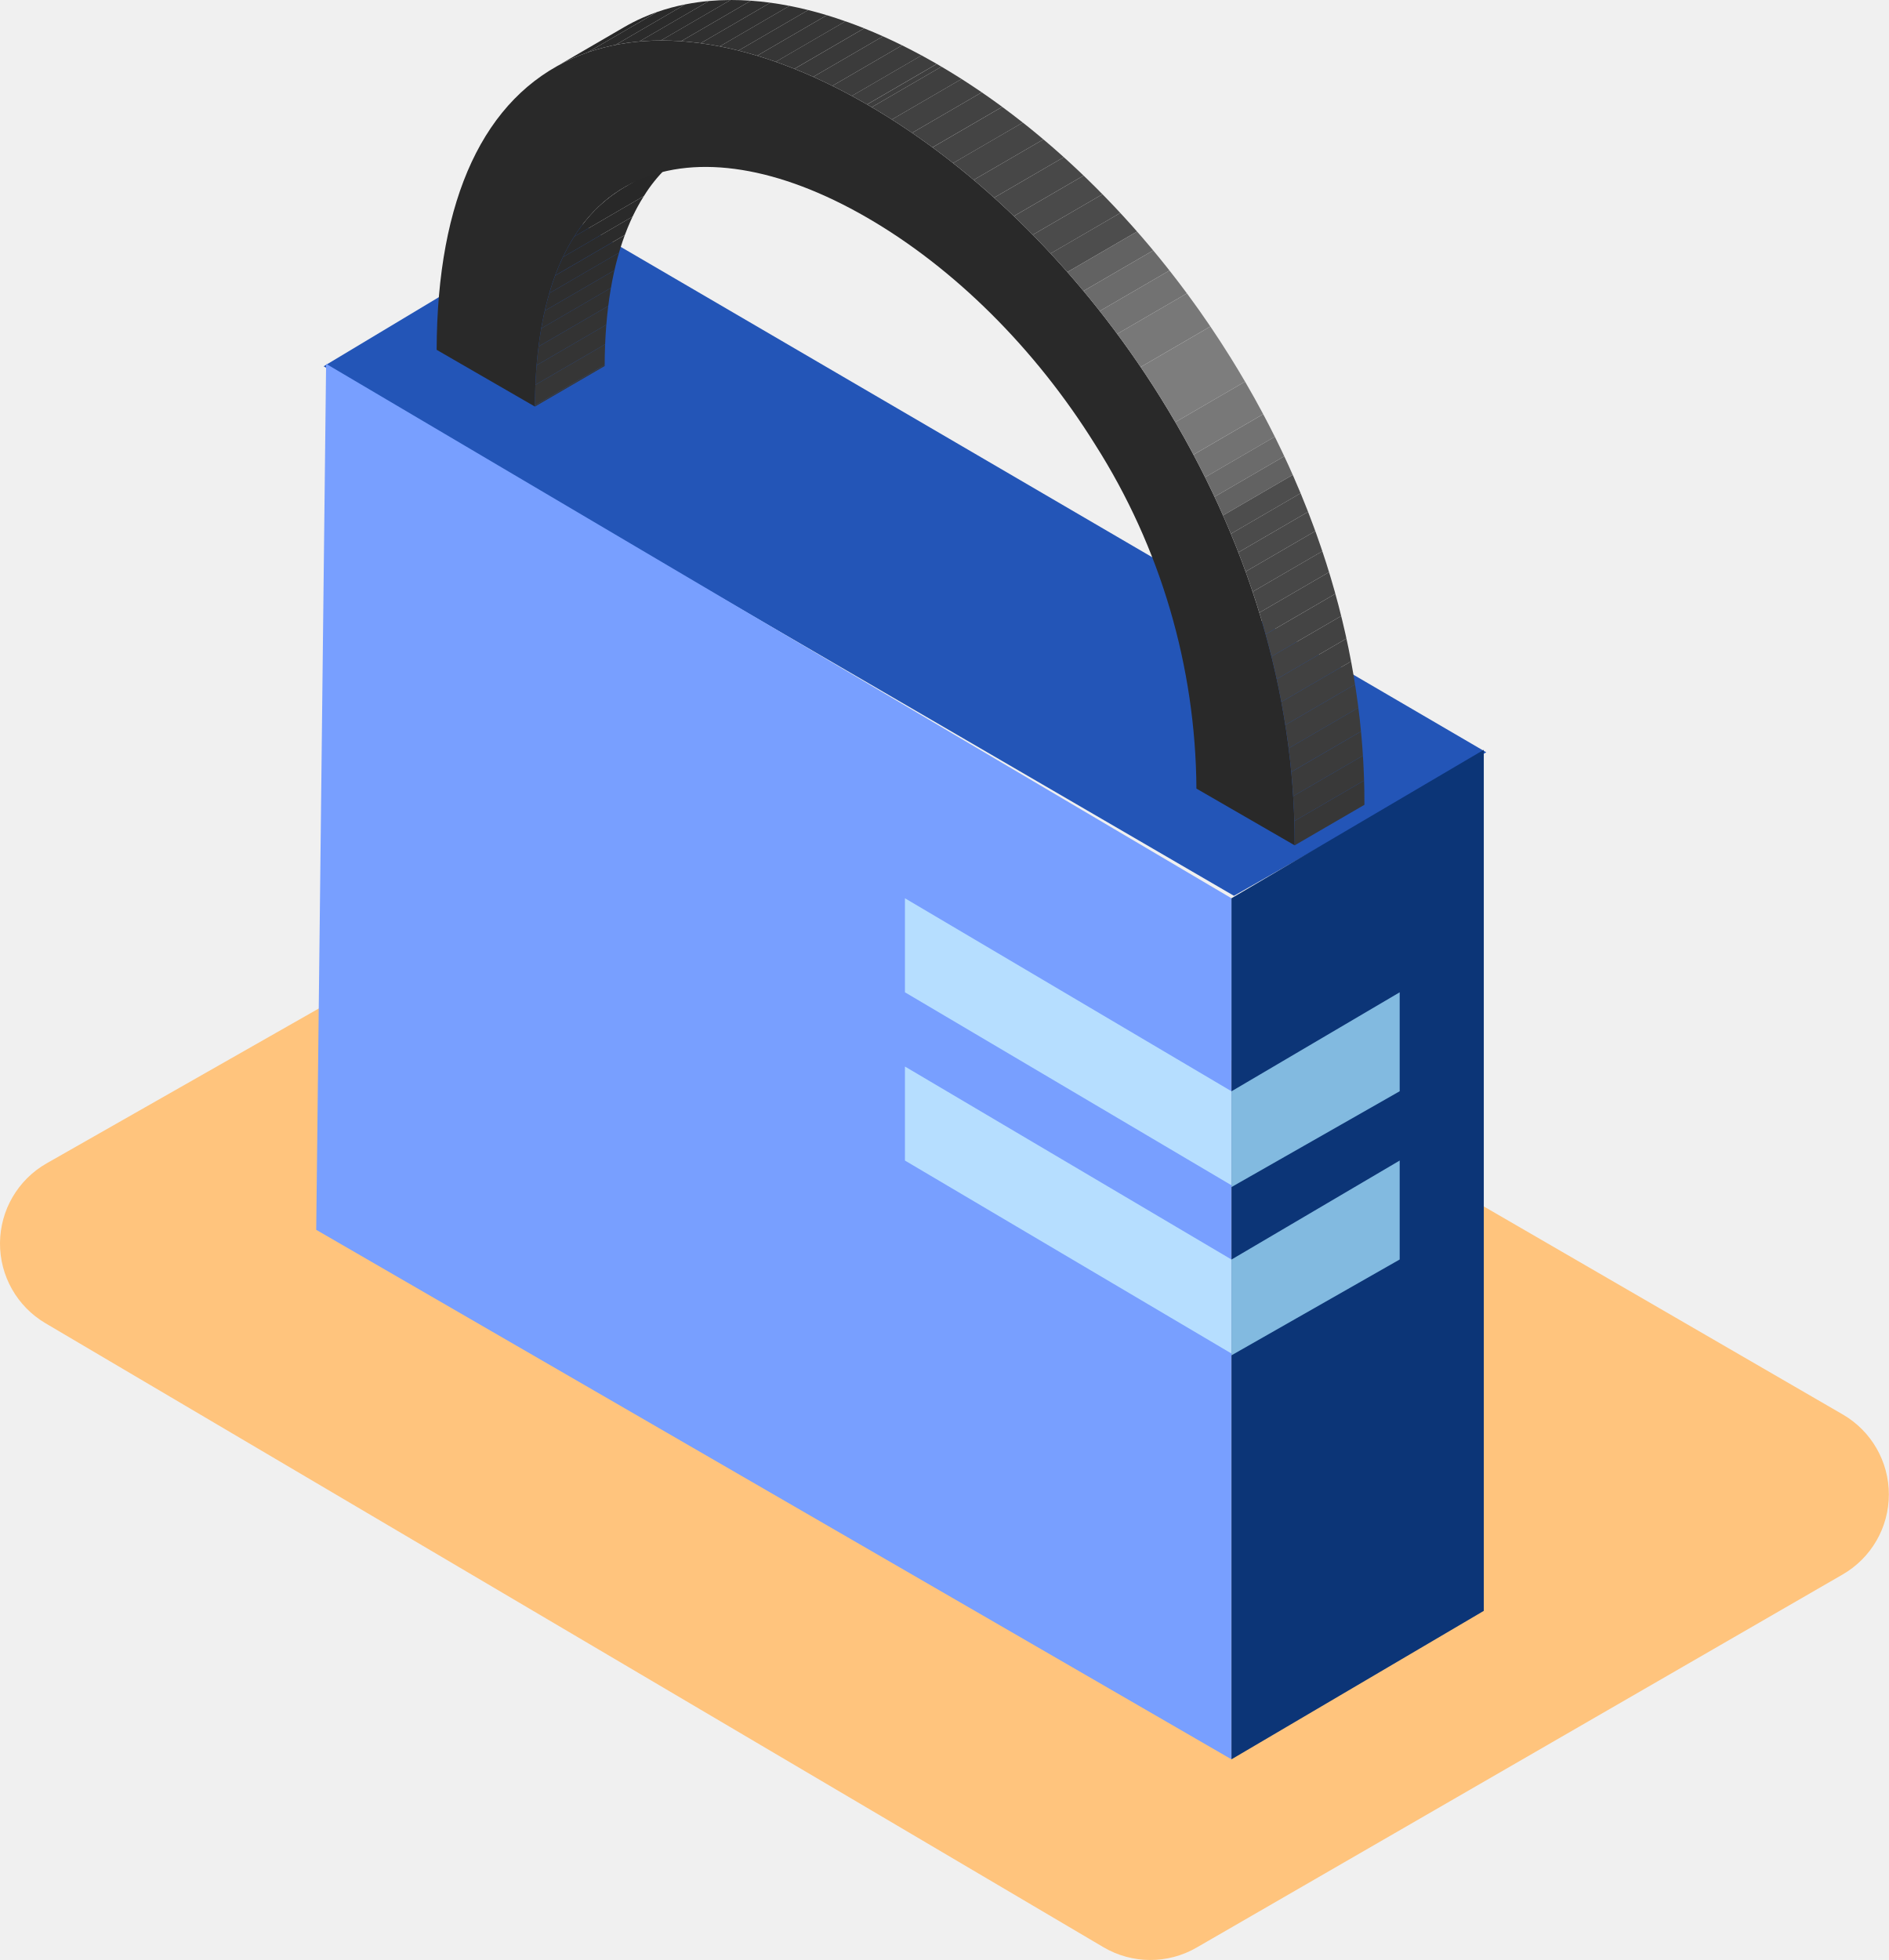
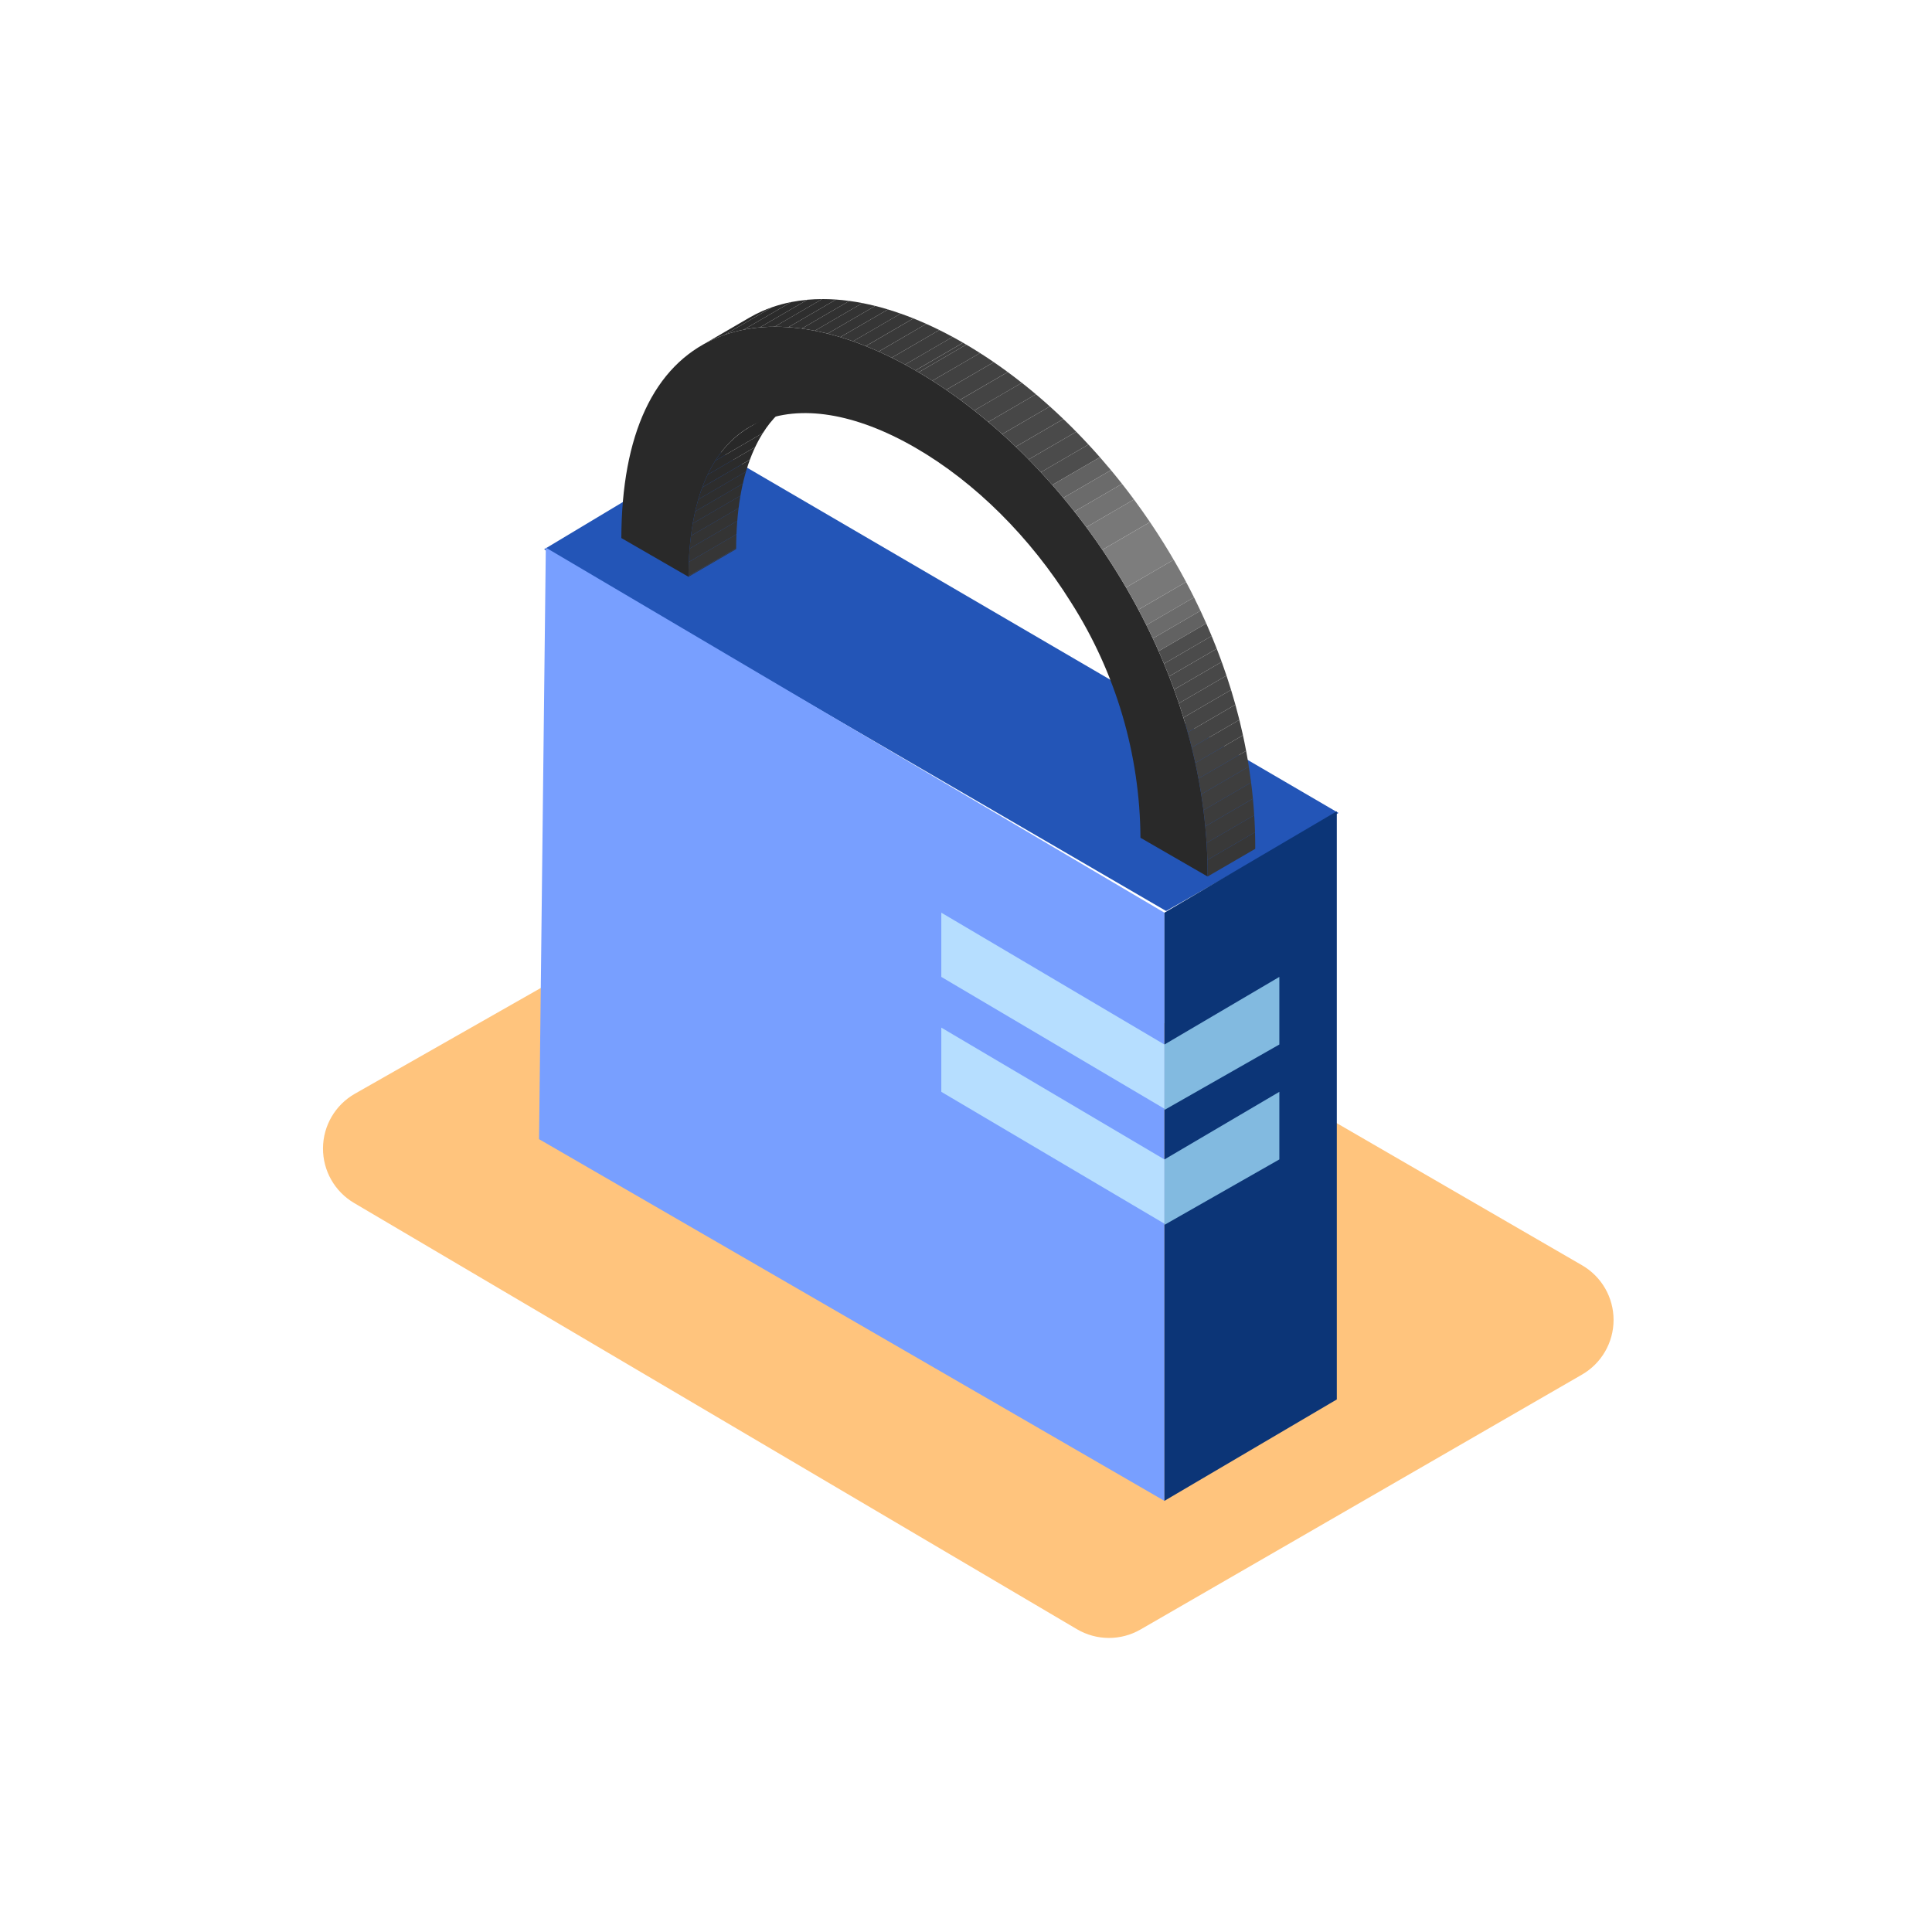
- <svg xmlns="http://www.w3.org/2000/svg" id="Group_85" data-name="Group 85" width="215.765" height="223.838" viewBox="0 0 215.765 223.838">
+ <svg xmlns="http://www.w3.org/2000/svg" width="323" height="323" viewBox="0 0 323 323">
  <defs>
    <clipPath id="clip-path">
      <path id="Path_432" data-name="Path 432" d="M1264.928,606.259l7.966-4.63c-6.66,3.871-10.185,12.478-10.22,25.046l-7.966,4.63C1254.744,618.737,1258.268,610.129,1264.928,606.259Z" transform="translate(-1254.708 -601.629)" fill="none" />
    </clipPath>
    <clipPath id="clip-path-2">
      <path id="Path_448" data-name="Path 448" d="M1258.651,579.7l7.966-4.63a21.677,21.677,0,0,1,2.109-1.075c8.928-3.949,20.86-2.076,33.6,5.281l-7.966,4.63c-12.744-7.358-24.676-9.23-33.6-5.281A21.569,21.569,0,0,0,1258.651,579.7Z" transform="translate(-1258.651 -571.978)" fill="none" />
    </clipPath>
    <clipPath id="clip-path-3">
      <path id="Path_485" data-name="Path 485" d="M1321.844,589.531l7.966-4.63c12.744,7.358,24.648,19.248,33.52,33.473,10.078,16.155,15.376,33.837,15.327,51.134l-7.966,4.629c.049-17.3-5.25-34.979-15.327-51.134C1346.492,608.778,1334.588,596.888,1321.844,589.531Z" transform="translate(-1321.844 -584.901)" fill="none" />
    </clipPath>
+     <clipPath id="clip-home-efficiency">
+       <rect width="323" height="323" />
+     </clipPath>
  </defs>
-   <path id="Path_417" data-name="Path 417" d="M1151.919,773.922l73.274-41.683a10.553,10.553,0,0,1,10.509.042l121.383,70.325a10.554,10.554,0,0,1-.014,18.272l-73.807,42.615a10.554,10.554,0,0,1-10.638-.049l-120.849-71.258A10.553,10.553,0,0,1,1151.919,773.922Z" transform="translate(-1146.584 -641.069)" fill="#ffc47d" />
-   <g id="Group_84" data-name="Group 84" transform="translate(36.121)">
-     <path id="Path_418" data-name="Path 418" d="M1240.257,616,1212,632.954l103.985,60.47,28.822-16.389Z" transform="translate(-1211.152 -591.121)" fill="#2355b7" />
-     <path id="Path_419" data-name="Path 419" d="M1211.63,645.5l-1.13,98.9,104.55,60.47V706.535Z" transform="translate(-1210.5 -603.95)" fill="#789fff" />
-     <path id="Path_420" data-name="Path 420" d="M1424.322,723.5v98.334L1395.5,838.788V740.454Z" transform="translate(-1290.95 -637.869)" fill="#0c3577" />
-     <g id="Group_83" data-name="Group 83" transform="translate(13.758)">
-       <g id="Group_82" data-name="Group 82">
-         <g id="Group_81" data-name="Group 81">
-           <g id="Group_73" data-name="Group 73" transform="translate(11.225 16.757)">
-             <g id="Group_72" data-name="Group 72" clip-path="url(#clip-path)">
-               <g id="Group_71" data-name="Group 71">
-                 <path id="Path_421" data-name="Path 421" d="M1268.38,606.259l7.966-4.63a16.776,16.776,0,0,0-5.735,5.628l-7.966,4.63a16.773,16.773,0,0,1,5.735-5.628" transform="translate(-1258.159 -601.629)" fill="#282828" />
-                 <path id="Path_422" data-name="Path 422" d="M1261.649,616.218l7.966-4.63a22.029,22.029,0,0,0-1.293,2.35l-7.966,4.629a22.1,22.1,0,0,1,1.293-2.349" transform="translate(-1257.164 -605.96)" fill="#2a2a2a" />
-                 <path id="Path_423" data-name="Path 423" d="M1259.675,620.375l7.966-4.629q-.477,1.005-.885,2.1l-7.966,4.63q.407-1.1.885-2.1" transform="translate(-1256.483 -607.768)" fill="#2b2b2b" />
-                 <path id="Path_424" data-name="Path 424" d="M1258.278,624.1l7.966-4.63q-.361.972-.666,2.016l-7.966,4.63q.305-1.044.666-2.016" transform="translate(-1255.971 -609.386)" fill="#2d2d2d" />
-                 <path id="Path_425" data-name="Path 425" d="M1257.212,627.666l7.966-4.63q-.284.972-.519,2.005l-7.966,4.63q.235-1.033.519-2.005" transform="translate(-1255.571 -610.938)" fill="#2e2e2e" />
-                 <path id="Path_426" data-name="Path 426" d="M1256.383,631.214l7.966-4.63q-.224.981-.4,2.016l-7.966,4.63q.18-1.036.4-2.016" transform="translate(-1255.261 -612.481)" fill="#303030" />
-                 <path id="Path_427" data-name="Path 427" d="M1255.744,634.781l7.966-4.63q-.175,1.008-.307,2.067l-7.966,4.63q.132-1.059.307-2.067" transform="translate(-1255.025 -614.032)" fill="#313131" />
-                 <path id="Path_428" data-name="Path 428" d="M1255.267,638.438l7.966-4.63q-.131,1.045-.22,2.14l-7.966,4.63q.09-1.1.22-2.14" transform="translate(-1254.855 -615.622)" fill="#333" />
-                 <path id="Path_429" data-name="Path 429" d="M1254.942,642.225l7.966-4.63q-.089,1.093-.137,2.233l-7.966,4.63q.048-1.141.137-2.233" transform="translate(-1254.75 -617.269)" fill="#343434" />
-                 <path id="Path_430" data-name="Path 430" d="M1254.763,646.176l7.966-4.63q-.048,1.15-.054,2.346l-7.966,4.63q.006-1.2.054-2.346" transform="translate(-1254.708 -618.987)" fill="#363636" />
-                 <path id="Path_431" data-name="Path 431" d="M1254.708,650.328l7.966-4.63c0,.047,0,.094,0,.141l-7.966,4.63c0-.047,0-.094,0-.141" transform="translate(-1254.708 -620.793)" fill="#373737" />
+   <g id="home-efficiency" clip-path="url(#clip-home-efficiency)">
+     <rect width="323" height="323" fill="#fff" />
+     <g id="Group_268" data-name="Group 268" transform="translate(54 50)">
+       <path id="Path_417" data-name="Path 417" d="M1151.919,773.922l73.274-41.683a10.553,10.553,0,0,1,10.509.042l121.383,70.325a10.554,10.554,0,0,1-.014,18.272l-73.807,42.615a10.554,10.554,0,0,1-10.638-.049l-120.849-71.258A10.553,10.553,0,0,1,1151.919,773.922Z" transform="translate(-1146.584 -641.069)" fill="#ffc47d" />
+       <g id="Group_84" data-name="Group 84" transform="translate(36.121)">
+         <path id="Path_418" data-name="Path 418" d="M1240.257,616,1212,632.954l103.985,60.47,28.822-16.389Z" transform="translate(-1211.152 -591.121)" fill="#2355b7" />
+         <path id="Path_419" data-name="Path 419" d="M1211.63,645.5l-1.13,98.9,104.55,60.47V706.535Z" transform="translate(-1210.5 -603.95)" fill="#789fff" />
+         <path id="Path_420" data-name="Path 420" d="M1424.322,723.5v98.334L1395.5,838.788V740.454Z" transform="translate(-1290.95 -637.869)" fill="#0c3577" />
+         <g id="Group_83" data-name="Group 83" transform="translate(13.758)">
+           <g id="Group_82" data-name="Group 82">
+             <g id="Group_81" data-name="Group 81">
+               <g id="Group_73" data-name="Group 73" transform="translate(11.225 16.757)">
+                 <g id="Group_72" data-name="Group 72" clip-path="url(#clip-path)">
+                   <g id="Group_71" data-name="Group 71">
+                     <path id="Path_421" data-name="Path 421" d="M1268.38,606.259l7.966-4.63a16.776,16.776,0,0,0-5.735,5.628l-7.966,4.63a16.773,16.773,0,0,1,5.735-5.628" transform="translate(-1258.159 -601.629)" fill="#282828" />
+                     <path id="Path_422" data-name="Path 422" d="M1261.649,616.218l7.966-4.63a22.029,22.029,0,0,0-1.293,2.35l-7.966,4.629a22.1,22.1,0,0,1,1.293-2.349" transform="translate(-1257.164 -605.96)" fill="#2a2a2a" />
+                     <path id="Path_423" data-name="Path 423" d="M1259.675,620.375l7.966-4.629q-.477,1.005-.885,2.1l-7.966,4.63q.407-1.1.885-2.1" transform="translate(-1256.483 -607.768)" fill="#2b2b2b" />
+                     <path id="Path_424" data-name="Path 424" d="M1258.278,624.1l7.966-4.63q-.361.972-.666,2.016l-7.966,4.63q.305-1.044.666-2.016" transform="translate(-1255.971 -609.386)" fill="#2d2d2d" />
+                     <path id="Path_425" data-name="Path 425" d="M1257.212,627.666l7.966-4.63q-.284.972-.519,2.005l-7.966,4.63q.235-1.033.519-2.005" transform="translate(-1255.571 -610.938)" fill="#2e2e2e" />
+                     <path id="Path_426" data-name="Path 426" d="M1256.383,631.214l7.966-4.63q-.224.981-.4,2.016l-7.966,4.63q.18-1.036.4-2.016" transform="translate(-1255.261 -612.481)" fill="#303030" />
+                     <path id="Path_427" data-name="Path 427" d="M1255.744,634.781l7.966-4.63q-.175,1.008-.307,2.067l-7.966,4.63q.132-1.059.307-2.067" transform="translate(-1255.025 -614.032)" fill="#313131" />
+                     <path id="Path_428" data-name="Path 428" d="M1255.267,638.438l7.966-4.63q-.131,1.045-.22,2.14l-7.966,4.63q.09-1.1.22-2.14" transform="translate(-1254.855 -615.622)" fill="#333" />
+                     <path id="Path_429" data-name="Path 429" d="M1254.942,642.225l7.966-4.63q-.089,1.093-.137,2.233l-7.966,4.63q.048-1.141.137-2.233" transform="translate(-1254.75 -617.269)" fill="#343434" />
+                     <path id="Path_430" data-name="Path 430" d="M1254.763,646.176l7.966-4.63q-.048,1.15-.054,2.346l-7.966,4.63q.006-1.2.054-2.346" transform="translate(-1254.708 -618.987)" fill="#363636" />
+                     <path id="Path_431" data-name="Path 431" d="M1254.708,650.328l7.966-4.63c0,.047,0,.094,0,.141l-7.966,4.63c0-.047,0-.094,0-.141" transform="translate(-1254.708 -620.793)" fill="#373737" />
+                   </g>
+                 </g>
              </g>
-             </g>
-           </g>
-           <g id="Group_76" data-name="Group 76" transform="translate(13.454)">
-             <g id="Group_75" data-name="Group 75" clip-path="url(#clip-path-2)">
-               <g id="Group_74" data-name="Group 74" transform="translate(0 0)">
-                 <path id="Path_433" data-name="Path 433" d="M1258.651,580.758l7.966-4.63a21.664,21.664,0,0,1,2.109-1.075q.811-.358,1.652-.653l-7.966,4.63q-.842.294-1.652.653a21.583,21.583,0,0,0-2.109,1.075" transform="translate(-1258.651 -573.031)" fill="#282828" />
-                 <path id="Path_434" data-name="Path 434" d="M1265.307,578.361l7.966-4.63a23.556,23.556,0,0,1,3.213-.87l-7.966,4.629a23.544,23.544,0,0,0-3.213.871" transform="translate(-1261.545 -572.362)" fill="#2a2a2a" />
-                 <path id="Path_435" data-name="Path 435" d="M1270.992,577.193l7.966-4.629a25.985,25.985,0,0,1,2.713-.387l-7.966,4.63a25.99,25.99,0,0,0-2.713.386" transform="translate(-1264.018 -572.064)" fill="#2b2b2b" />
-                 <path id="Path_436" data-name="Path 436" d="M1275.793,576.72l7.966-4.63q1.21-.108,2.462-.112l-7.966,4.63q-1.252,0-2.462.112" transform="translate(-1266.105 -571.978)" fill="#2d2d2d" />
-                 <path id="Path_437" data-name="Path 437" d="M1280.149,576.607l7.966-4.63q1.143,0,2.321.079l-7.966,4.63q-1.177-.083-2.32-.079" transform="translate(-1268 -571.978)" fill="#2e2e2e" />
-                 <path id="Path_438" data-name="Path 438" d="M1284.255,576.747l7.966-4.63q1.1.077,2.229.23l-7.966,4.63q-1.127-.153-2.229-.23" transform="translate(-1269.785 -572.038)" fill="#303030" />
-                 <path id="Path_439" data-name="Path 439" d="M1288.2,577.154l7.966-4.63q1.078.146,2.18.361l-7.966,4.63q-1.1-.215-2.18-.361" transform="translate(-1271.5 -572.215)" fill="#313131" />
-                 <path id="Path_440" data-name="Path 440" d="M1292.056,577.792l7.966-4.63q1.063.207,2.146.478l-7.966,4.629q-1.083-.27-2.146-.478" transform="translate(-1273.177 -572.493)" fill="#333" />
-                 <path id="Path_441" data-name="Path 441" d="M1295.854,578.637l7.966-4.629q1.054.264,2.125.587l-7.966,4.63q-1.071-.324-2.125-.588" transform="translate(-1274.829 -572.861)" fill="#343434" />
-                 <path id="Path_442" data-name="Path 442" d="M1299.615,579.677l7.966-4.63q1.054.319,2.124.7l-7.966,4.63q-1.07-.377-2.124-.7" transform="translate(-1276.465 -573.312)" fill="#363636" />
-                 <path id="Path_443" data-name="Path 443" d="M1303.374,580.908l7.966-4.63q1.06.373,2.134.8l-7.966,4.629q-1.074-.43-2.134-.8" transform="translate(-1278.099 -573.848)" fill="#373737" />
-                 <path id="Path_444" data-name="Path 444" d="M1307.15,582.329l7.966-4.629q1.07.428,2.153.913l-7.966,4.63q-1.083-.485-2.153-.914" transform="translate(-1279.741 -574.466)" fill="#393939" />
-                 <path id="Path_445" data-name="Path 445" d="M1310.96,583.946l7.966-4.63q1.085.486,2.182,1.029l-7.966,4.63q-1.1-.542-2.183-1.029" transform="translate(-1281.398 -575.169)" fill="#3b3b3b" />
-                 <path id="Path_446" data-name="Path 446" d="M1314.822,585.766l7.966-4.63q1.107.548,2.224,1.152l-7.966,4.63q-1.117-.6-2.224-1.152" transform="translate(-1283.078 -575.96)" fill="#3c3c3c" />
-                 <path id="Path_447" data-name="Path 447" d="M1318.757,587.8l7.966-4.63q.869.471,1.745.976l-7.966,4.63q-.875-.505-1.745-.976" transform="translate(-1284.789 -576.847)" fill="#3e3e3e" />
+               <g id="Group_76" data-name="Group 76" transform="translate(13.454)">
+                 <g id="Group_75" data-name="Group 75" clip-path="url(#clip-path-2)">
+                   <g id="Group_74" data-name="Group 74" transform="translate(0 0)">
+                     <path id="Path_433" data-name="Path 433" d="M1258.651,580.758l7.966-4.63a21.664,21.664,0,0,1,2.109-1.075q.811-.358,1.652-.653l-7.966,4.63q-.842.294-1.652.653a21.583,21.583,0,0,0-2.109,1.075" transform="translate(-1258.651 -573.031)" fill="#282828" />
+                     <path id="Path_434" data-name="Path 434" d="M1265.307,578.361l7.966-4.63a23.556,23.556,0,0,1,3.213-.87l-7.966,4.629a23.544,23.544,0,0,0-3.213.871" transform="translate(-1261.545 -572.362)" fill="#2a2a2a" />
+                     <path id="Path_435" data-name="Path 435" d="M1270.992,577.193l7.966-4.629a25.985,25.985,0,0,1,2.713-.387l-7.966,4.63a25.99,25.99,0,0,0-2.713.386" transform="translate(-1264.018 -572.064)" fill="#2b2b2b" />
+                     <path id="Path_436" data-name="Path 436" d="M1275.793,576.72l7.966-4.63q1.21-.108,2.462-.112l-7.966,4.63q-1.252,0-2.462.112" transform="translate(-1266.105 -571.978)" fill="#2d2d2d" />
+                     <path id="Path_437" data-name="Path 437" d="M1280.149,576.607l7.966-4.63q1.143,0,2.321.079l-7.966,4.63q-1.177-.083-2.32-.079" transform="translate(-1268 -571.978)" fill="#2e2e2e" />
+                     <path id="Path_438" data-name="Path 438" d="M1284.255,576.747l7.966-4.63q1.1.077,2.229.23l-7.966,4.63q-1.127-.153-2.229-.23" transform="translate(-1269.785 -572.038)" fill="#303030" />
+                     <path id="Path_439" data-name="Path 439" d="M1288.2,577.154l7.966-4.63q1.078.146,2.18.361l-7.966,4.63q-1.1-.215-2.18-.361" transform="translate(-1271.5 -572.215)" fill="#313131" />
+                     <path id="Path_440" data-name="Path 440" d="M1292.056,577.792l7.966-4.63q1.063.207,2.146.478l-7.966,4.629q-1.083-.27-2.146-.478" transform="translate(-1273.177 -572.493)" fill="#333" />
+                     <path id="Path_441" data-name="Path 441" d="M1295.854,578.637l7.966-4.629q1.054.264,2.125.587l-7.966,4.63q-1.071-.324-2.125-.588" transform="translate(-1274.829 -572.861)" fill="#343434" />
+                     <path id="Path_442" data-name="Path 442" d="M1299.615,579.677l7.966-4.63q1.054.319,2.124.7l-7.966,4.63q-1.07-.377-2.124-.7" transform="translate(-1276.465 -573.312)" fill="#363636" />
+                     <path id="Path_443" data-name="Path 443" d="M1303.374,580.908l7.966-4.63q1.06.373,2.134.8l-7.966,4.629q-1.074-.43-2.134-.8" transform="translate(-1278.099 -573.848)" fill="#373737" />
+                     <path id="Path_444" data-name="Path 444" d="M1307.15,582.329l7.966-4.629q1.07.428,2.153.913l-7.966,4.63q-1.083-.485-2.153-.914" transform="translate(-1279.741 -574.466)" fill="#393939" />
+                     <path id="Path_445" data-name="Path 445" d="M1310.96,583.946l7.966-4.63q1.085.486,2.182,1.029l-7.966,4.63q-1.1-.542-2.183-1.029" transform="translate(-1281.398 -575.169)" fill="#3b3b3b" />
+                     <path id="Path_446" data-name="Path 446" d="M1314.822,585.766l7.966-4.63q1.107.548,2.224,1.152l-7.966,4.63q-1.117-.6-2.224-1.152" transform="translate(-1283.078 -575.96)" fill="#3c3c3c" />
+                     <path id="Path_447" data-name="Path 447" d="M1318.757,587.8l7.966-4.63q.869.471,1.745.976l-7.966,4.63q-.875-.505-1.745-.976" transform="translate(-1284.789 -576.847)" fill="#3e3e3e" />
+                   </g>
+                 </g>
              </g>
-             </g>
-           </g>
-           <g id="Group_77" data-name="Group 77" transform="translate(0 4.629)">
-             <path id="Path_449" data-name="Path 449" d="M1284.011,587.473c12.744,7.358,24.648,19.247,33.52,33.473,10.078,16.154,15.376,33.837,15.327,51.134l-11.225-6.48a74.063,74.063,0,0,0-11.588-39.32c-6.821-10.936-16.08-20.139-26.071-25.908s-19.275-7.271-26.137-4.235c-7.66,3.393-11.73,12.327-11.768,25.835l-11.225-6.481c.049-17.3,5.431-28.813,15.563-33.3C1259.335,578.243,1271.268,580.115,1284.011,587.473Z" transform="translate(-1234.845 -580.169)" fill="#292929" />
-           </g>
-           <g id="Group_80" data-name="Group 80" transform="translate(49.166 7.303)">
-             <g id="Group_79" data-name="Group 79" clip-path="url(#clip-path-3)">
-               <g id="Group_78" data-name="Group 78">
-                 <path id="Path_450" data-name="Path 450" d="M1321.844,589.531l7.966-4.63q.266.153.532.31l-7.966,4.63q-.265-.156-.532-.31" transform="translate(-1321.844 -584.901)" fill="#3e3e3e" />
-                 <path id="Path_451" data-name="Path 451" d="M1322.785,590.079l7.966-4.63q1.154.679,2.3,1.407l-7.966,4.63q-1.144-.727-2.3-1.407" transform="translate(-1322.253 -585.139)" fill="#3f3f3f" />
-                 <path id="Path_452" data-name="Path 452" d="M1326.85,592.568l7.966-4.63q1.161.738,2.309,1.525l-7.966,4.63q-1.148-.787-2.309-1.525" transform="translate(-1324.021 -586.222)" fill="#414141" />
-                 <path id="Path_453" data-name="Path 453" d="M1330.936,595.267l7.966-4.63q1.172.8,2.331,1.656l-7.966,4.629q-1.158-.852-2.331-1.655" transform="translate(-1325.798 -587.395)" fill="#424242" />
-                 <path id="Path_454" data-name="Path 454" d="M1335.06,598.2l7.966-4.629q1.185.871,2.354,1.794l-7.966,4.63q-1.168-.921-2.354-1.794" transform="translate(-1327.591 -588.669)" fill="#444" />
-                 <path id="Path_455" data-name="Path 455" d="M1339.225,601.371l7.966-4.63q1.188.937,2.356,1.923l-7.966,4.629q-1.168-.986-2.356-1.923" transform="translate(-1329.402 -590.05)" fill="#454545" />
-                 <path id="Path_456" data-name="Path 456" d="M1343.394,604.773l7.966-4.629q1.175.992,2.33,2.032l-7.966,4.629q-1.154-1.04-2.33-2.032" transform="translate(-1331.215 -591.53)" fill="#474747" />
-                 <path id="Path_457" data-name="Path 457" d="M1347.517,608.369l7.966-4.629q1.141,1.028,2.261,2.1l-7.966,4.63q-1.12-1.074-2.261-2.1" transform="translate(-1333.008 -593.093)" fill="#484848" />
-                 <path id="Path_458" data-name="Path 458" d="M1351.518,612.09l7.966-4.63q1.089,1.045,2.156,2.132l-7.966,4.63q-1.067-1.087-2.156-2.132" transform="translate(-1334.748 -594.711)" fill="#4a4a4a" />
-                 <path id="Path_459" data-name="Path 459" d="M1355.333,615.862l7.966-4.63q1.029,1.049,2.036,2.134L1357.369,618q-1.006-1.085-2.036-2.133" transform="translate(-1336.407 -596.351)" fill="#4b4b4b" />
-                 <path id="Path_460" data-name="Path 460" d="M1358.935,619.637l7.966-4.629q.969,1.044,1.915,2.123l-7.966,4.629q-.946-1.078-1.915-2.123" transform="translate(-1337.973 -597.993)" fill="#4d4d4d" />
-                 <path id="Path_461" data-name="Path 461" d="M1362.324,623.393l7.966-4.629q.934,1.063,1.845,2.158l-7.966,4.63q-.91-1.095-1.845-2.158" transform="translate(-1339.447 -599.627)" fill="#626262" />
-                 <path id="Path_462" data-name="Path 462" d="M1365.589,627.212l7.966-4.63q.941,1.13,1.855,2.292l-7.966,4.63q-.915-1.161-1.855-2.292" transform="translate(-1340.867 -601.287)" fill="#6b6b6b" />
-                 <path id="Path_463" data-name="Path 463" d="M1368.872,631.267l7.966-4.63q1.014,1.288,1.994,2.612l-7.966,4.63q-.98-1.324-1.994-2.612" transform="translate(-1342.295 -603.05)" fill="#727272" />
-                 <path id="Path_464" data-name="Path 464" d="M1372.4,635.888l7.966-4.63q1.374,1.857,2.678,3.782l-7.966,4.63q-1.3-1.925-2.678-3.782" transform="translate(-1343.829 -605.06)" fill="#787878" />
-                 <path id="Path_465" data-name="Path 465" d="M1377.14,642.581l7.966-4.63q1.165,1.721,2.27,3.492.871,1.4,1.694,2.807l-7.966,4.63q-.823-1.41-1.694-2.807-1.1-1.771-2.27-3.492" transform="translate(-1345.89 -607.97)" fill="#7d7d7d" />
-                 <path id="Path_466" data-name="Path 466" d="M1384.155,653.727l7.966-4.63q1.076,1.845,2.071,3.713l-7.966,4.63q-.994-1.868-2.071-3.713" transform="translate(-1348.941 -612.817)" fill="#787878" />
-                 <path id="Path_467" data-name="Path 467" d="M1387.819,660.3l7.966-4.63q.683,1.284,1.328,2.579l-7.966,4.629q-.644-1.295-1.328-2.579" transform="translate(-1350.534 -615.674)" fill="#727272" />
-                 <path id="Path_468" data-name="Path 468" d="M1390.169,664.86l7.966-4.629q.554,1.114,1.08,2.235l-7.966,4.629q-.526-1.121-1.08-2.235" transform="translate(-1351.556 -617.659)" fill="#6b6b6b" />
-                 <path id="Path_469" data-name="Path 469" d="M1392.08,668.814l7.966-4.629q.5,1.057.966,2.121l-7.966,4.63q-.47-1.064-.966-2.122" transform="translate(-1352.387 -619.379)" fill="#626262" />
-                 <path id="Path_470" data-name="Path 470" d="M1393.789,672.568l7.966-4.63q.462,1.047.9,2.1l-7.966,4.63q-.437-1.052-.9-2.1" transform="translate(-1353.13 -621.01)" fill="#4d4d4d" />
-                 <path id="Path_471" data-name="Path 471" d="M1395.38,676.281l7.966-4.63q.441,1.06.855,2.123l-7.966,4.63q-.414-1.064-.854-2.123" transform="translate(-1353.822 -622.625)" fill="#4b4b4b" />
-                 <path id="Path_472" data-name="Path 472" d="M1396.892,680.038l7.966-4.63q.427,1.1.827,2.2l-7.966,4.629q-.4-1.1-.827-2.2" transform="translate(-1354.479 -624.259)" fill="#4a4a4a" />
-                 <path id="Path_473" data-name="Path 473" d="M1398.355,683.93l7.966-4.629q.415,1.146.8,2.3l-7.966,4.63q-.385-1.15-.8-2.3" transform="translate(-1355.116 -625.952)" fill="#484848" />
-                 <path id="Path_474" data-name="Path 474" d="M1399.772,687.995l7.966-4.63q.4,1.194.767,2.391l-7.966,4.63q-.367-1.2-.767-2.391" transform="translate(-1355.732 -627.719)" fill="#474747" />
-                 <path id="Path_475" data-name="Path 475" d="M1401.129,692.225l7.966-4.63q.378,1.234.722,2.472l-7.966,4.63q-.343-1.238-.722-2.472" transform="translate(-1356.322 -629.559)" fill="#454545" />
-                 <path id="Path_476" data-name="Path 476" d="M1402.406,696.6l7.966-4.63q.352,1.267.666,2.536l-7.966,4.63q-.315-1.27-.666-2.536" transform="translate(-1356.877 -631.461)" fill="#444" />
-                 <path id="Path_477" data-name="Path 477" d="M1403.585,701.088l7.966-4.63q.319,1.289.6,2.579l-7.966,4.629q-.281-1.29-.6-2.578" transform="translate(-1357.39 -633.413)" fill="#424242" />
-                 <path id="Path_478" data-name="Path 478" d="M1404.647,705.65l7.966-4.629q.284,1.3.529,2.606l-7.966,4.63q-.245-1.3-.529-2.607" transform="translate(-1357.852 -635.397)" fill="#414141" />
-                 <path id="Path_479" data-name="Path 479" d="M1405.583,710.263l7.966-4.63q.247,1.316.454,2.632l-7.966,4.63q-.207-1.316-.454-2.632" transform="translate(-1358.259 -637.403)" fill="#3f3f3f" />
-                 <path id="Path_480" data-name="Path 480" d="M1406.387,714.921l7.966-4.63q.209,1.332.379,2.664l-7.966,4.63q-.169-1.332-.379-2.664" transform="translate(-1358.609 -639.428)" fill="#3e3e3e" />
-                 <path id="Path_481" data-name="Path 481" d="M1407.057,719.634l7.966-4.63q.171,1.352.3,2.7l-7.966,4.629q-.129-1.351-.3-2.7" transform="translate(-1358.9 -641.478)" fill="#3c3c3c" />
-                 <path id="Path_482" data-name="Path 482" d="M1407.588,724.417l7.966-4.629q.132,1.383.22,2.765l-7.966,4.629q-.087-1.382-.22-2.765" transform="translate(-1359.131 -643.558)" fill="#3b3b3b" />
-                 <path id="Path_483" data-name="Path 483" d="M1407.977,729.31l7.966-4.629q.09,1.423.133,2.843l-7.966,4.63q-.043-1.421-.133-2.843" transform="translate(-1359.3 -645.686)" fill="#393939" />
-                 <path id="Path_484" data-name="Path 484" d="M1408.212,734.341l7.966-4.63q.041,1.386.037,2.769l-7.966,4.629q0-1.383-.037-2.769" transform="translate(-1359.402 -647.873)" fill="#373737" />
+               <g id="Group_77" data-name="Group 77" transform="translate(0 4.629)">
+                 <path id="Path_449" data-name="Path 449" d="M1284.011,587.473c12.744,7.358,24.648,19.247,33.52,33.473,10.078,16.154,15.376,33.837,15.327,51.134l-11.225-6.48a74.063,74.063,0,0,0-11.588-39.32c-6.821-10.936-16.08-20.139-26.071-25.908s-19.275-7.271-26.137-4.235c-7.66,3.393-11.73,12.327-11.768,25.835l-11.225-6.481c.049-17.3,5.431-28.813,15.563-33.3C1259.335,578.243,1271.268,580.115,1284.011,587.473Z" transform="translate(-1234.845 -580.169)" fill="#292929" />
+               </g>
+               <g id="Group_80" data-name="Group 80" transform="translate(49.166 7.303)">
+                 <g id="Group_79" data-name="Group 79" clip-path="url(#clip-path-3)">
+                   <g id="Group_78" data-name="Group 78">
+                     <path id="Path_450" data-name="Path 450" d="M1321.844,589.531l7.966-4.63q.266.153.532.31l-7.966,4.63q-.265-.156-.532-.31" transform="translate(-1321.844 -584.901)" fill="#3e3e3e" />
+                     <path id="Path_451" data-name="Path 451" d="M1322.785,590.079l7.966-4.63q1.154.679,2.3,1.407l-7.966,4.63q-1.144-.727-2.3-1.407" transform="translate(-1322.253 -585.139)" fill="#3f3f3f" />
+                     <path id="Path_452" data-name="Path 452" d="M1326.85,592.568l7.966-4.63q1.161.738,2.309,1.525l-7.966,4.63q-1.148-.787-2.309-1.525" transform="translate(-1324.021 -586.222)" fill="#414141" />
+                     <path id="Path_453" data-name="Path 453" d="M1330.936,595.267l7.966-4.63q1.172.8,2.331,1.656l-7.966,4.629q-1.158-.852-2.331-1.655" transform="translate(-1325.798 -587.395)" fill="#424242" />
+                     <path id="Path_454" data-name="Path 454" d="M1335.06,598.2l7.966-4.629q1.185.871,2.354,1.794l-7.966,4.63q-1.168-.921-2.354-1.794" transform="translate(-1327.591 -588.669)" fill="#444" />
+                     <path id="Path_455" data-name="Path 455" d="M1339.225,601.371l7.966-4.63q1.188.937,2.356,1.923l-7.966,4.629q-1.168-.986-2.356-1.923" transform="translate(-1329.402 -590.05)" fill="#454545" />
+                     <path id="Path_456" data-name="Path 456" d="M1343.394,604.773l7.966-4.629q1.175.992,2.33,2.032l-7.966,4.629q-1.154-1.04-2.33-2.032" transform="translate(-1331.215 -591.53)" fill="#474747" />
+                     <path id="Path_457" data-name="Path 457" d="M1347.517,608.369l7.966-4.629q1.141,1.028,2.261,2.1l-7.966,4.63q-1.12-1.074-2.261-2.1" transform="translate(-1333.008 -593.093)" fill="#484848" />
+                     <path id="Path_458" data-name="Path 458" d="M1351.518,612.09l7.966-4.63q1.089,1.045,2.156,2.132l-7.966,4.63q-1.067-1.087-2.156-2.132" transform="translate(-1334.748 -594.711)" fill="#4a4a4a" />
+                     <path id="Path_459" data-name="Path 459" d="M1355.333,615.862l7.966-4.63q1.029,1.049,2.036,2.134L1357.369,618q-1.006-1.085-2.036-2.133" transform="translate(-1336.407 -596.351)" fill="#4b4b4b" />
+                     <path id="Path_460" data-name="Path 460" d="M1358.935,619.637l7.966-4.629q.969,1.044,1.915,2.123l-7.966,4.629q-.946-1.078-1.915-2.123" transform="translate(-1337.973 -597.993)" fill="#4d4d4d" />
+                     <path id="Path_461" data-name="Path 461" d="M1362.324,623.393l7.966-4.629q.934,1.063,1.845,2.158l-7.966,4.63q-.91-1.095-1.845-2.158" transform="translate(-1339.447 -599.627)" fill="#626262" />
+                     <path id="Path_462" data-name="Path 462" d="M1365.589,627.212l7.966-4.63q.941,1.13,1.855,2.292l-7.966,4.63q-.915-1.161-1.855-2.292" transform="translate(-1340.867 -601.287)" fill="#6b6b6b" />
+                     <path id="Path_463" data-name="Path 463" d="M1368.872,631.267l7.966-4.63q1.014,1.288,1.994,2.612l-7.966,4.63q-.98-1.324-1.994-2.612" transform="translate(-1342.295 -603.05)" fill="#727272" />
+                     <path id="Path_464" data-name="Path 464" d="M1372.4,635.888l7.966-4.63q1.374,1.857,2.678,3.782l-7.966,4.63q-1.3-1.925-2.678-3.782" transform="translate(-1343.829 -605.06)" fill="#787878" />
+                     <path id="Path_465" data-name="Path 465" d="M1377.14,642.581l7.966-4.63q1.165,1.721,2.27,3.492.871,1.4,1.694,2.807l-7.966,4.63q-.823-1.41-1.694-2.807-1.1-1.771-2.27-3.492" transform="translate(-1345.89 -607.97)" fill="#7d7d7d" />
+                     <path id="Path_466" data-name="Path 466" d="M1384.155,653.727l7.966-4.63q1.076,1.845,2.071,3.713l-7.966,4.63q-.994-1.868-2.071-3.713" transform="translate(-1348.941 -612.817)" fill="#787878" />
+                     <path id="Path_467" data-name="Path 467" d="M1387.819,660.3l7.966-4.63q.683,1.284,1.328,2.579l-7.966,4.629q-.644-1.295-1.328-2.579" transform="translate(-1350.534 -615.674)" fill="#727272" />
+                     <path id="Path_468" data-name="Path 468" d="M1390.169,664.86l7.966-4.629q.554,1.114,1.08,2.235l-7.966,4.629q-.526-1.121-1.08-2.235" transform="translate(-1351.556 -617.659)" fill="#6b6b6b" />
+                     <path id="Path_469" data-name="Path 469" d="M1392.08,668.814l7.966-4.629q.5,1.057.966,2.121l-7.966,4.63q-.47-1.064-.966-2.122" transform="translate(-1352.387 -619.379)" fill="#626262" />
+                     <path id="Path_470" data-name="Path 470" d="M1393.789,672.568l7.966-4.63q.462,1.047.9,2.1l-7.966,4.63q-.437-1.052-.9-2.1" transform="translate(-1353.13 -621.01)" fill="#4d4d4d" />
+                     <path id="Path_471" data-name="Path 471" d="M1395.38,676.281l7.966-4.63q.441,1.06.855,2.123l-7.966,4.63q-.414-1.064-.854-2.123" transform="translate(-1353.822 -622.625)" fill="#4b4b4b" />
+                     <path id="Path_472" data-name="Path 472" d="M1396.892,680.038l7.966-4.63q.427,1.1.827,2.2l-7.966,4.629q-.4-1.1-.827-2.2" transform="translate(-1354.479 -624.259)" fill="#4a4a4a" />
+                     <path id="Path_473" data-name="Path 473" d="M1398.355,683.93l7.966-4.629q.415,1.146.8,2.3l-7.966,4.63q-.385-1.15-.8-2.3" transform="translate(-1355.116 -625.952)" fill="#484848" />
+                     <path id="Path_474" data-name="Path 474" d="M1399.772,687.995l7.966-4.63q.4,1.194.767,2.391l-7.966,4.63q-.367-1.2-.767-2.391" transform="translate(-1355.732 -627.719)" fill="#474747" />
+                     <path id="Path_475" data-name="Path 475" d="M1401.129,692.225l7.966-4.63q.378,1.234.722,2.472l-7.966,4.63q-.343-1.238-.722-2.472" transform="translate(-1356.322 -629.559)" fill="#454545" />
+                     <path id="Path_476" data-name="Path 476" d="M1402.406,696.6l7.966-4.63q.352,1.267.666,2.536l-7.966,4.63q-.315-1.27-.666-2.536" transform="translate(-1356.877 -631.461)" fill="#444" />
+                     <path id="Path_477" data-name="Path 477" d="M1403.585,701.088l7.966-4.63q.319,1.289.6,2.579l-7.966,4.629q-.281-1.29-.6-2.578" transform="translate(-1357.39 -633.413)" fill="#424242" />
+                     <path id="Path_478" data-name="Path 478" d="M1404.647,705.65l7.966-4.629q.284,1.3.529,2.606l-7.966,4.63q-.245-1.3-.529-2.607" transform="translate(-1357.852 -635.397)" fill="#414141" />
+                     <path id="Path_479" data-name="Path 479" d="M1405.583,710.263l7.966-4.63q.247,1.316.454,2.632l-7.966,4.63q-.207-1.316-.454-2.632" transform="translate(-1358.259 -637.403)" fill="#3f3f3f" />
+                     <path id="Path_480" data-name="Path 480" d="M1406.387,714.921l7.966-4.63q.209,1.332.379,2.664l-7.966,4.63q-.169-1.332-.379-2.664" transform="translate(-1358.609 -639.428)" fill="#3e3e3e" />
+                     <path id="Path_481" data-name="Path 481" d="M1407.057,719.634l7.966-4.63q.171,1.352.3,2.7l-7.966,4.629q-.129-1.351-.3-2.7" transform="translate(-1358.9 -641.478)" fill="#3c3c3c" />
+                     <path id="Path_482" data-name="Path 482" d="M1407.588,724.417l7.966-4.629q.132,1.383.22,2.765l-7.966,4.629q-.087-1.382-.22-2.765" transform="translate(-1359.131 -643.558)" fill="#3b3b3b" />
+                     <path id="Path_483" data-name="Path 483" d="M1407.977,729.31l7.966-4.629q.09,1.423.133,2.843l-7.966,4.63q-.043-1.421-.133-2.843" transform="translate(-1359.3 -645.686)" fill="#393939" />
+                     <path id="Path_484" data-name="Path 484" d="M1408.212,734.341l7.966-4.63q.041,1.386.037,2.769l-7.966,4.629q0-1.383-.037-2.769" transform="translate(-1359.402 -647.873)" fill="#373737" />
+                   </g>
+                 </g>
              </g>
            </g>
          </g>
        </g>
+         <path id="Path_486" data-name="Path 486" d="M1395.5,783.806l19.215-11.305v11.3L1395.5,794.744Z" transform="translate(-1290.95 -659.177)" fill="#82bae0" />
+         <path id="Path_487" data-name="Path 487" d="M1395.5,817.806l19.215-11.306v11.3L1395.5,828.744Z" transform="translate(-1290.95 -673.962)" fill="#82bae0" />
+         <path id="Path_488" data-name="Path 488" d="M1366.8,775.54l-37.3-22.04v10.738l37.3,22.04Z" transform="translate(-1262.249 -650.915)" fill="#b6deff" />
+         <path id="Path_489" data-name="Path 489" d="M1366.8,809.54l-37.3-22.04v10.738l37.3,22.04Z" transform="translate(-1262.249 -665.7)" fill="#b6deff" />
      </g>
    </g>
-     <path id="Path_486" data-name="Path 486" d="M1395.5,783.806l19.215-11.305v11.3L1395.5,794.744Z" transform="translate(-1290.95 -659.177)" fill="#82bae0" />
-     <path id="Path_487" data-name="Path 487" d="M1395.5,817.806l19.215-11.306v11.3L1395.5,828.744Z" transform="translate(-1290.95 -673.962)" fill="#82bae0" />
-     <path id="Path_488" data-name="Path 488" d="M1366.8,775.54l-37.3-22.04v10.738l37.3,22.04Z" transform="translate(-1262.249 -650.915)" fill="#b6deff" />
-     <path id="Path_489" data-name="Path 489" d="M1366.8,809.54l-37.3-22.04v10.738l37.3,22.04Z" transform="translate(-1262.249 -665.7)" fill="#b6deff" />
  </g>
</svg>
